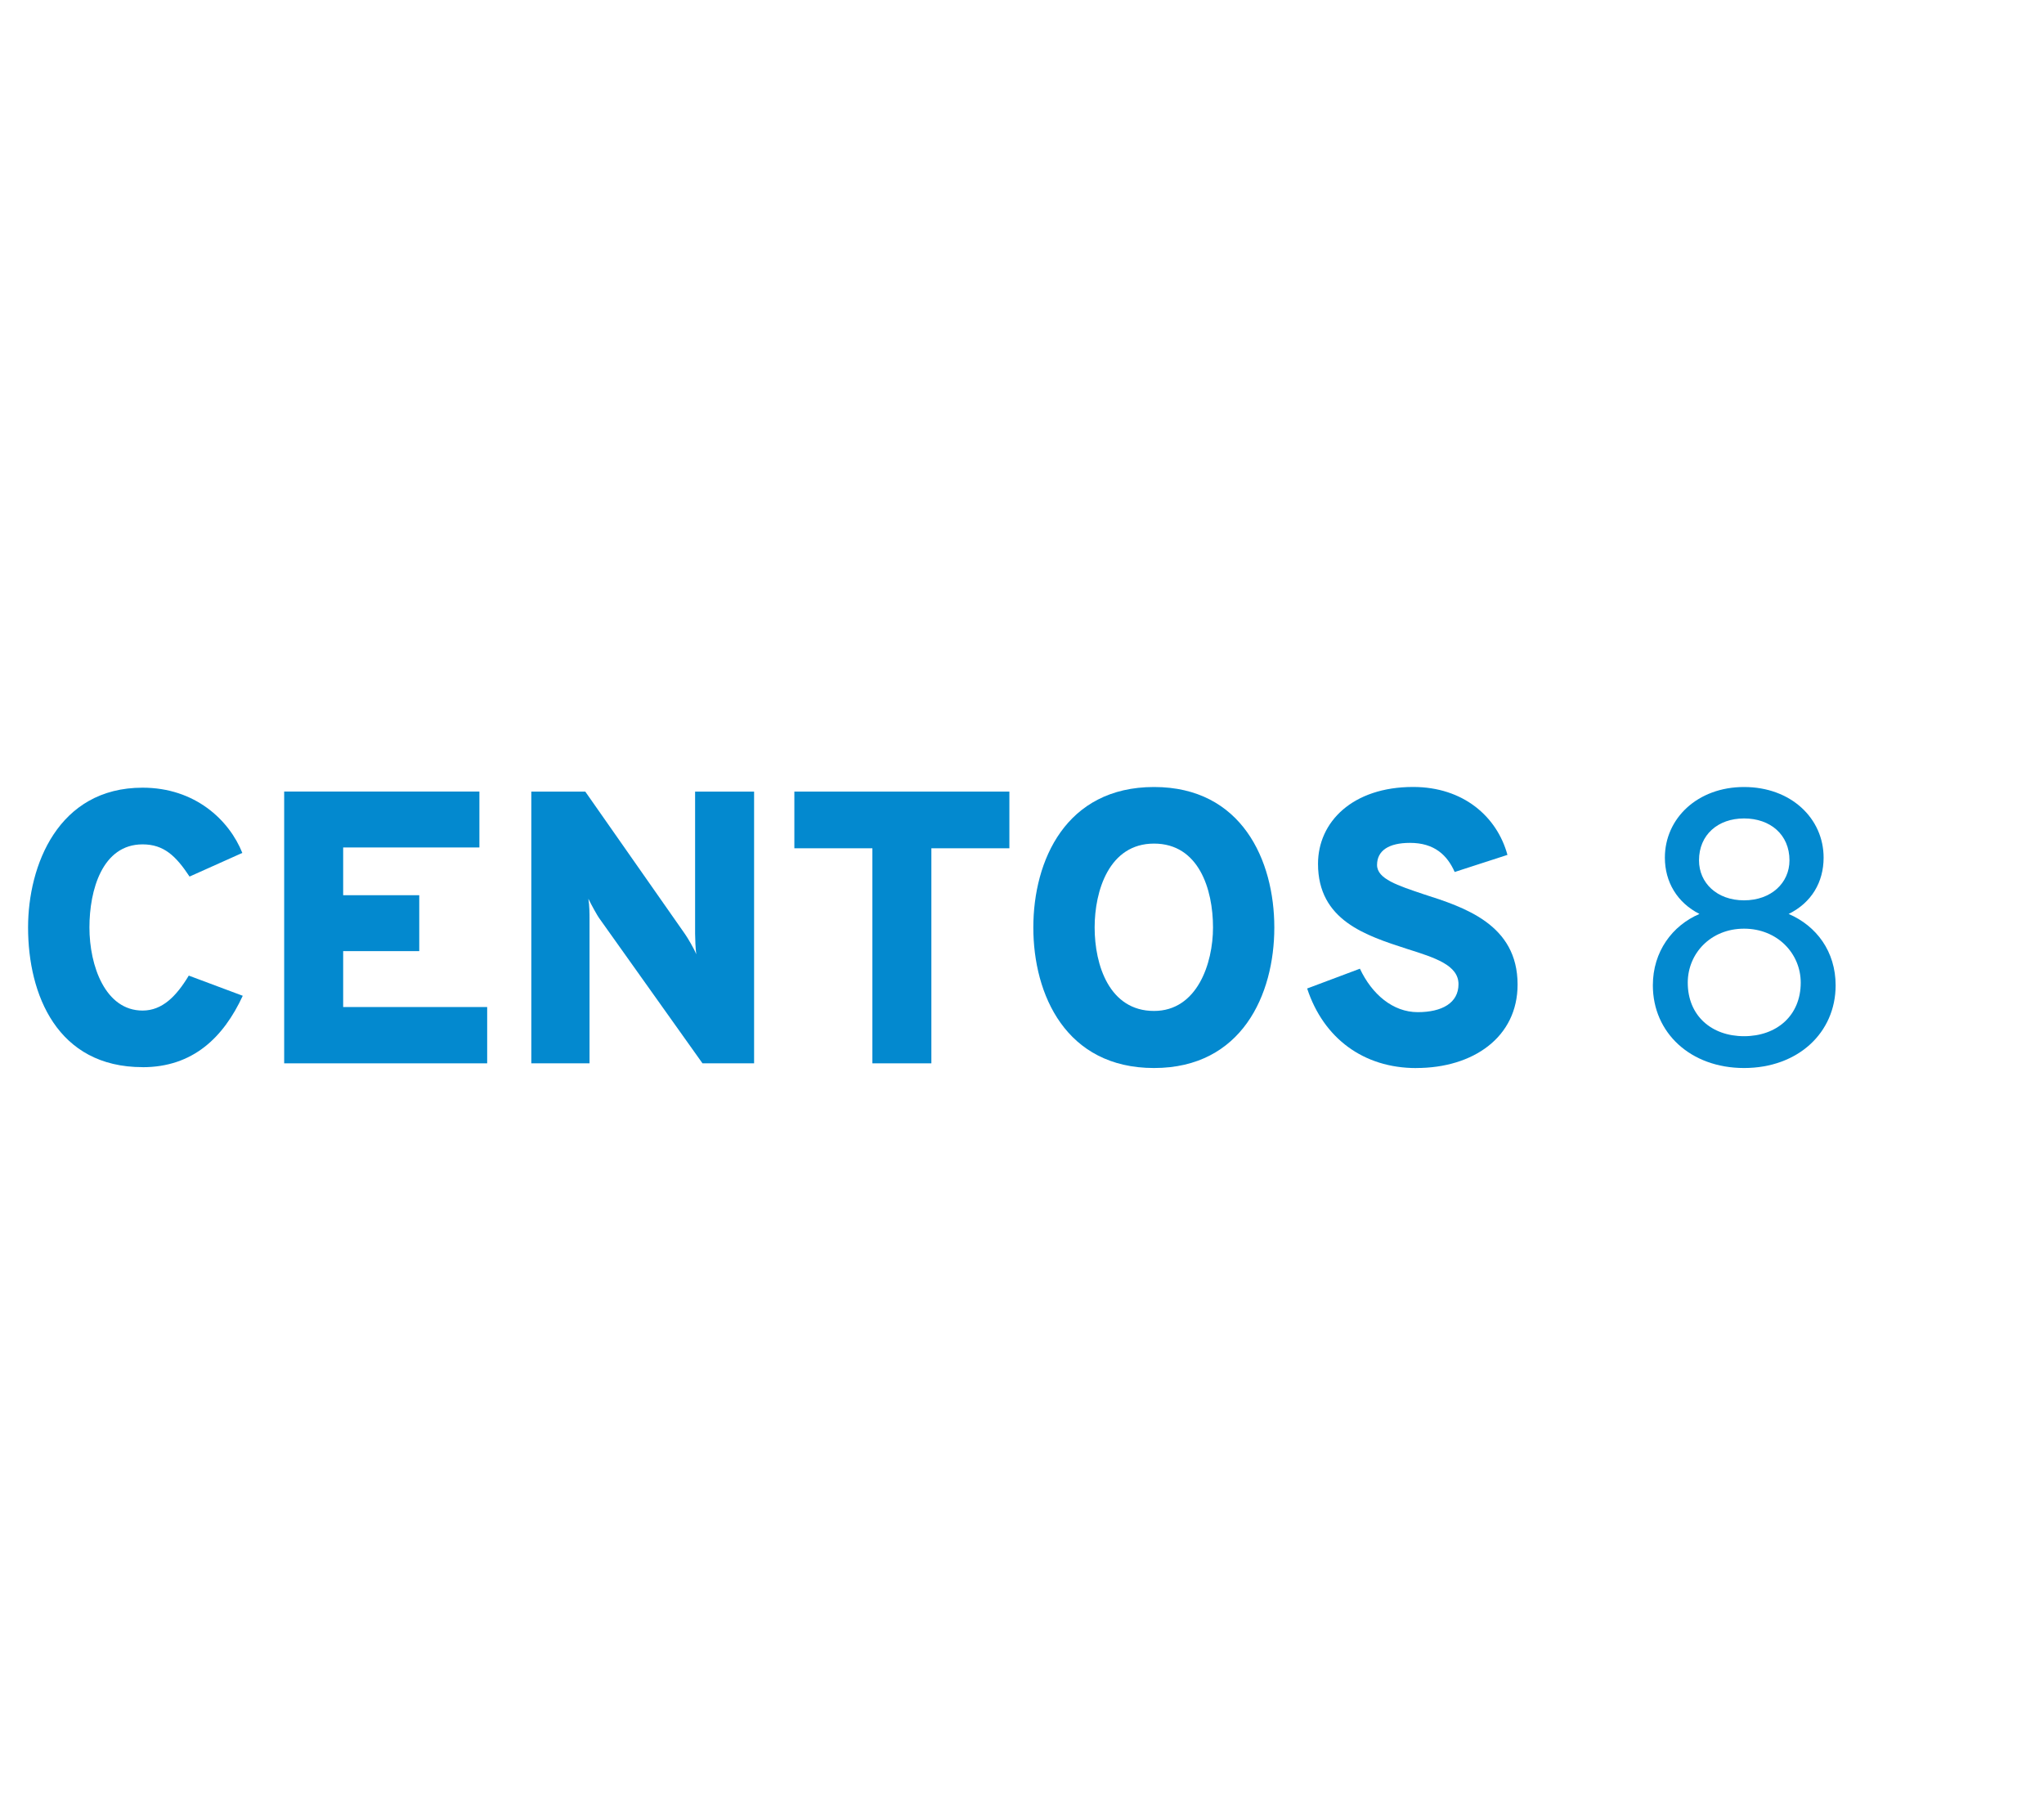
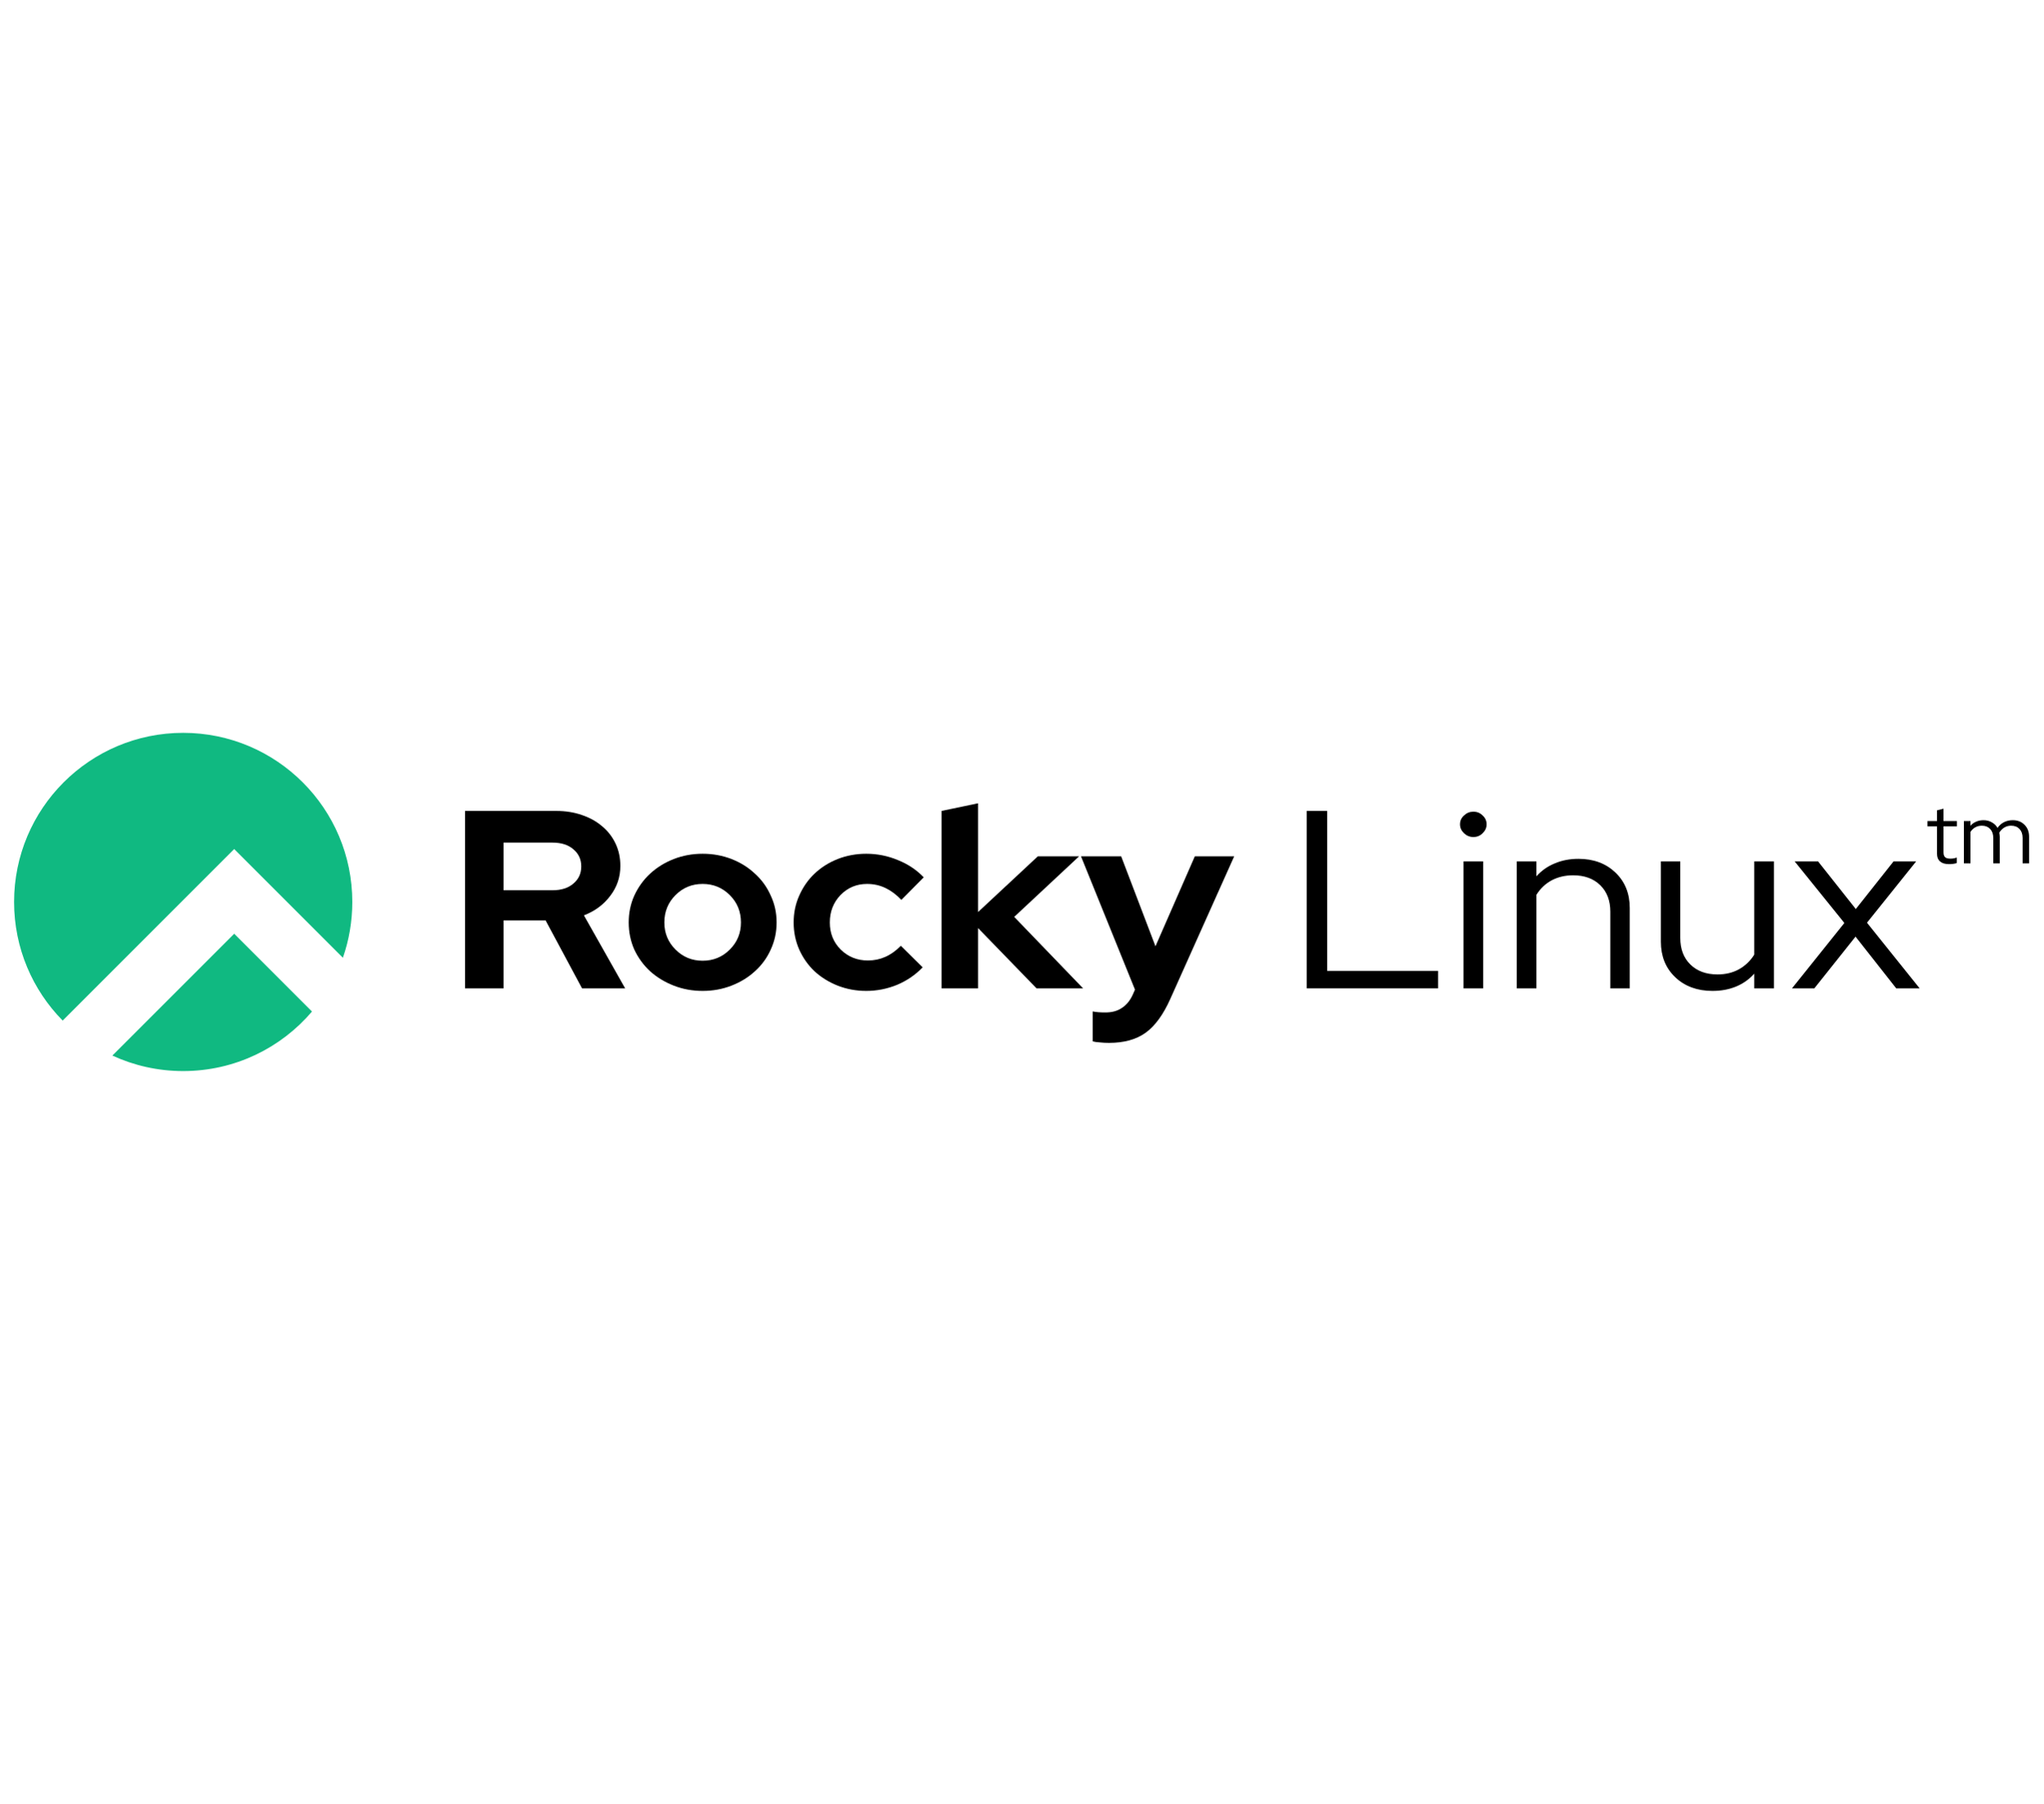
- <svg xmlns="http://www.w3.org/2000/svg" width="145.475" height="128" viewBox="0 0 38.49 33.867" version="1.1" id="svg8">
-   <defs id="defs2" />
-   <g id="layer1" transform="translate(-10.0068,-122.7907)">
-     <g aria-label="CENTOS 8" style="font-style:normal;font-variant:normal;font-weight:normal;font-stretch:normal;font-size:8.04px;line-height:1.25;font-family:Overpass;-inkscape-font-specification:'Overpass, Normal';font-variant-ligatures:normal;font-variant-caps:normal;font-variant-numeric:normal;font-feature-settings:normal;text-align:center;letter-spacing:0px;word-spacing:0px;writing-mode:lr-tb;text-anchor:middle;fill:#0088ce;fill-opacity:0.988;stroke:none;stroke-width:0.905" id="text1133" transform="matrix(0.9090914,0,0,0.9090914,0.9578093,8.661203)">
-       <path d="m 12.908,147.645 c 1.037,0 1.672,-0.611 2.074,-1.479 l -1.118,-0.418 c -0.257,0.426 -0.547,0.724 -0.957,0.724 -0.772,0 -1.101,-0.925 -1.101,-1.721 0,-0.772 0.265,-1.721 1.101,-1.721 0.442,0 0.691,0.241 0.973,0.667 l 1.093,-0.49 c -0.273,-0.683 -0.981,-1.351 -2.066,-1.351 -1.753,0 -2.372,1.616 -2.372,2.894 0,1.391 0.603,2.894 2.372,2.894 z" style="font-style:normal;font-variant:normal;font-weight:900;font-stretch:normal;font-family:Overpass;-inkscape-font-specification:'Overpass Heavy';fill:#0088ce;fill-opacity:0.988" id="path1137" />
-       <path d="m 15.84,147.565 h 4.205 v -1.166 h -2.983 v -1.158 h 1.576 v -1.158 h -1.576 v -0.989 h 2.822 v -1.158 h -4.044 z" style="font-style:normal;font-variant:normal;font-weight:900;font-stretch:normal;font-family:Overpass;-inkscape-font-specification:'Overpass Heavy';fill:#0088ce;fill-opacity:0.988" id="path1139" />
-       <path d="m 25.574,147.565 v -5.628 h -1.222 v 2.943 c 0,0.088 0.008,0.314 0.024,0.426 -0.048,-0.121 -0.177,-0.338 -0.233,-0.418 l -2.066,-2.951 h -1.118 v 5.628 h 1.206 v -2.983 c 0,-0.105 0,-0.289 -0.024,-0.426 0.064,0.129 0.185,0.354 0.241,0.426 l 2.123,2.983 z" style="font-style:normal;font-variant:normal;font-weight:900;font-stretch:normal;font-family:Overpass;-inkscape-font-specification:'Overpass Heavy';fill:#0088ce;fill-opacity:0.988" id="path1141" />
-       <path d="m 29.246,143.111 h 1.616 v -1.174 h -4.454 v 1.174 h 1.616 v 4.454 h 1.222 z" style="font-style:normal;font-variant:normal;font-weight:900;font-stretch:normal;font-family:Overpass;-inkscape-font-specification:'Overpass Heavy';fill:#0088ce;fill-opacity:0.988" id="path1143" />
-       <path d="m 33.858,147.662 c 1.817,0 2.492,-1.52 2.492,-2.91 0,-1.391 -0.675,-2.91 -2.492,-2.91 -1.825,0 -2.5,1.52 -2.5,2.91 0,1.391 0.675,2.91 2.5,2.91 z m 0,-1.182 c -0.925,0 -1.23,-0.949 -1.23,-1.729 0,-0.756 0.297,-1.737 1.23,-1.737 0.925,0 1.222,0.941 1.222,1.737 0,0.748 -0.33,1.729 -1.222,1.729 z" style="font-style:normal;font-variant:normal;font-weight:900;font-stretch:normal;font-family:Overpass;-inkscape-font-specification:'Overpass Heavy';fill:#0088ce;fill-opacity:0.988" id="path1145" />
-       <path d="m 39.291,147.662 c 1.174,0 2.098,-0.635 2.098,-1.729 0,-1.246 -1.101,-1.6 -1.954,-1.873 -0.523,-0.177 -0.957,-0.314 -0.957,-0.603 0,-0.297 0.241,-0.458 0.683,-0.458 0.507,0 0.772,0.257 0.925,0.603 l 1.093,-0.354 c -0.217,-0.796 -0.917,-1.407 -1.954,-1.407 -1.254,0 -1.97,0.724 -1.97,1.592 0,1.174 0.997,1.487 1.841,1.761 0.587,0.185 1.069,0.338 1.069,0.732 0,0.386 -0.338,0.579 -0.844,0.579 -0.515,0 -0.949,-0.37 -1.198,-0.9 l -1.093,0.41 c 0.338,1.029 1.166,1.648 2.259,1.648 z" style="font-style:normal;font-variant:normal;font-weight:900;font-stretch:normal;font-family:Overpass;-inkscape-font-specification:'Overpass Heavy';fill:#0088ce;fill-opacity:0.988" id="path1147" />
-       <path d="m 46.08,147.662 c 1.118,0 1.897,-0.732 1.897,-1.712 0,-0.699 -0.394,-1.23 -0.973,-1.479 0.474,-0.233 0.724,-0.659 0.724,-1.166 0,-0.812 -0.675,-1.463 -1.648,-1.463 -0.965,0 -1.64,0.651 -1.64,1.463 0,0.506 0.257,0.933 0.716,1.166 -0.563,0.241 -0.965,0.78 -0.965,1.479 0,0.981 0.78,1.712 1.889,1.712 z m 0,-3.473 c -0.563,0 -0.933,-0.362 -0.933,-0.828 0,-0.531 0.394,-0.868 0.933,-0.868 0.547,0 0.941,0.338 0.941,0.868 0,0.466 -0.378,0.828 -0.941,0.828 z m 0,2.814 c -0.675,0 -1.166,-0.426 -1.166,-1.109 0,-0.603 0.474,-1.118 1.166,-1.118 0.691,0 1.174,0.515 1.174,1.118 0,0.683 -0.498,1.109 -1.174,1.109 z" style="stroke-width:0.905;fill:#0088ce;fill-opacity:0.988" id="path1149" />
-     </g>
-   </g>
+ <svg xmlns="http://www.w3.org/2000/svg" width="145" height="128" viewBox="0 0 145 128" fill="none">
+   <path d="M24.332 67.957C24.765 66.718 25 65.387 25 64C25 57.373 19.627 52 13 52C6.373 52 1 57.373 1 64C1 67.279 2.315 70.251 4.447 72.417L16.62 60.245L24.332 67.957Z" fill="#10B981" />
+   <path d="M22.14 71.776L16.62 66.255L7.975 74.9C9.503 75.606 11.206 76 13 76C16.661 76 19.939 74.361 22.14 71.776Z" fill="#10B981" />
+   <path d="M33 70.132V57.54H39.456C40.123 57.54 40.733 57.636 41.287 57.828C41.853 58.019 42.338 58.289 42.74 58.637C43.143 58.973 43.458 59.381 43.684 59.86C43.911 60.34 44.024 60.868 44.024 61.443C44.024 62.235 43.785 62.943 43.307 63.566C42.841 64.19 42.218 64.651 41.438 64.951L44.364 70.132H41.306L38.72 65.311H35.737V70.132H33ZM39.21 59.788H35.737V63.17H39.21C39.827 63.17 40.318 63.014 40.683 62.703C41.06 62.391 41.249 61.983 41.249 61.479C41.249 60.976 41.06 60.568 40.683 60.256C40.318 59.944 39.827 59.788 39.21 59.788Z" fill="black" />
+   <path d="M44.617 65.455C44.617 64.771 44.749 64.136 45.014 63.548C45.291 62.949 45.662 62.433 46.127 62.001C46.606 61.557 47.166 61.209 47.807 60.958C48.449 60.706 49.135 60.58 49.865 60.58C50.595 60.58 51.281 60.706 51.923 60.958C52.564 61.209 53.118 61.557 53.584 62.001C54.062 62.433 54.433 62.949 54.697 63.548C54.974 64.136 55.113 64.771 55.113 65.455C55.113 66.139 54.974 66.78 54.697 67.38C54.433 67.968 54.062 68.477 53.584 68.909C53.118 69.341 52.564 69.683 51.923 69.934C51.281 70.186 50.595 70.312 49.865 70.312C49.135 70.312 48.449 70.186 47.807 69.934C47.166 69.683 46.606 69.341 46.127 68.909C45.662 68.477 45.291 67.968 45.014 67.38C44.749 66.78 44.617 66.139 44.617 65.455ZM49.865 68.171C50.62 68.171 51.262 67.908 51.791 67.38C52.319 66.852 52.583 66.211 52.583 65.455C52.583 64.688 52.319 64.04 51.791 63.512C51.262 62.984 50.62 62.721 49.865 62.721C49.11 62.721 48.468 62.984 47.94 63.512C47.411 64.04 47.147 64.688 47.147 65.455C47.147 66.211 47.411 66.852 47.94 67.38C48.468 67.908 49.11 68.171 49.865 68.171Z" fill="black" />
+   <path d="M61.59 68.153C62.03 68.153 62.439 68.07 62.817 67.902C63.207 67.734 63.578 67.47 63.93 67.11L65.478 68.639C64.975 69.167 64.371 69.581 63.666 69.88C62.961 70.168 62.231 70.312 61.476 70.312C60.759 70.312 60.08 70.186 59.438 69.934C58.809 69.683 58.261 69.341 57.795 68.909C57.342 68.477 56.984 67.968 56.719 67.38C56.455 66.78 56.323 66.139 56.323 65.455C56.323 64.771 56.455 64.136 56.719 63.548C56.984 62.949 57.342 62.433 57.795 62.001C58.261 61.557 58.809 61.209 59.438 60.958C60.08 60.706 60.759 60.58 61.476 60.58C62.257 60.58 63.005 60.73 63.723 61.03C64.44 61.318 65.05 61.725 65.554 62.253L63.968 63.854C63.616 63.482 63.238 63.2 62.836 63.008C62.433 62.817 61.999 62.721 61.533 62.721C60.791 62.721 60.161 62.984 59.645 63.512C59.142 64.04 58.89 64.688 58.89 65.455C58.89 66.223 59.148 66.864 59.664 67.38C60.193 67.896 60.835 68.153 61.59 68.153Z" fill="black" />
+   <path d="M66.823 70.132V57.54L69.409 57V64.718L73.656 60.76H76.582L71.976 65.059L76.865 70.132H73.562L69.409 65.851V70.132H66.823Z" fill="black" />
+   <path d="M80.397 70.564L80.548 70.222L76.716 60.76H79.567L82.002 67.146L84.796 60.76H87.589L83.059 70.87C82.556 71.997 81.97 72.801 81.303 73.28C80.636 73.76 79.768 74 78.698 74C78.472 74 78.252 73.988 78.038 73.964C77.836 73.952 77.673 73.928 77.547 73.892V71.769C77.673 71.793 77.805 71.811 77.943 71.823C78.082 71.835 78.252 71.841 78.453 71.841C78.919 71.841 79.309 71.733 79.623 71.517C79.951 71.302 80.209 70.984 80.397 70.564Z" fill="black" />
+   <path d="M92.733 70.132V57.54H94.186V68.891H102.058V70.132H92.733Z" fill="black" />
+   <path d="M104.559 59.393C104.308 59.393 104.087 59.303 103.899 59.123C103.71 58.943 103.616 58.733 103.616 58.493C103.616 58.241 103.71 58.031 103.899 57.864C104.087 57.684 104.308 57.594 104.559 57.594C104.824 57.594 105.044 57.684 105.22 57.864C105.409 58.031 105.503 58.241 105.503 58.493C105.503 58.733 105.409 58.943 105.22 59.123C105.044 59.303 104.824 59.393 104.559 59.393ZM105.258 61.12V70.132H103.861V61.12H105.258Z" fill="black" />
+   <path d="M107.64 70.132V61.12H109.037V62.181C109.402 61.773 109.836 61.467 110.339 61.264C110.843 61.048 111.403 60.94 112.019 60.94C113.089 60.94 113.964 61.264 114.643 61.911C115.323 62.559 115.662 63.398 115.662 64.43V70.132H114.284V64.7C114.284 63.908 114.045 63.278 113.567 62.811C113.089 62.343 112.447 62.109 111.642 62.109C111.075 62.109 110.566 62.229 110.113 62.469C109.672 62.709 109.314 63.05 109.037 63.494V70.132H107.64Z" fill="black" />
+   <path d="M119.248 61.12V66.552C119.248 67.344 119.487 67.974 119.965 68.441C120.444 68.909 121.085 69.143 121.891 69.143C122.457 69.143 122.96 69.023 123.401 68.783C123.854 68.531 124.219 68.183 124.496 67.74V61.12H125.893V70.132H124.496V69.089C124.131 69.497 123.697 69.802 123.193 70.006C122.702 70.21 122.149 70.312 121.532 70.312C120.45 70.312 119.569 69.988 118.889 69.341C118.21 68.693 117.87 67.854 117.87 66.822V61.12H119.248Z" fill="black" />
+   <path d="M127.173 70.132L130.892 65.491L127.362 61.12H129.023L131.703 64.502L134.384 61.12H135.988L132.496 65.473L136.234 70.132H134.573L131.684 66.462L128.759 70.132H127.173Z" fill="black" />
+   <path d="M137.467 60.591V58.636H136.788V58.258H137.467V57.497L137.927 57.383V58.258H138.877V58.636H137.927V60.477C137.927 60.637 137.964 60.753 138.04 60.825C138.115 60.893 138.239 60.927 138.411 60.927C138.499 60.927 138.577 60.921 138.644 60.909C138.715 60.897 138.791 60.877 138.87 60.849V61.239C138.791 61.267 138.7 61.286 138.6 61.298C138.503 61.31 138.409 61.316 138.317 61.316C138.044 61.316 137.834 61.255 137.687 61.131C137.541 61.007 137.467 60.827 137.467 60.591Z" fill="black" />
+   <path d="M139.375 61.263V58.258H139.841V58.588C139.958 58.46 140.095 58.364 140.25 58.3C140.405 58.232 140.577 58.198 140.766 58.198C140.984 58.198 141.179 58.248 141.351 58.348C141.527 58.444 141.663 58.576 141.76 58.744C141.89 58.56 142.045 58.424 142.226 58.336C142.41 58.244 142.616 58.198 142.842 58.198C143.182 58.198 143.459 58.306 143.673 58.522C143.891 58.738 144 59.018 144 59.362V61.263H143.541V59.452C143.541 59.188 143.467 58.978 143.32 58.822C143.174 58.666 142.974 58.588 142.723 58.588C142.551 58.588 142.393 58.63 142.251 58.714C142.108 58.798 141.986 58.92 141.886 59.08C141.894 59.124 141.901 59.17 141.905 59.218C141.913 59.262 141.917 59.31 141.917 59.362V61.263H141.458V59.452C141.458 59.188 141.385 58.978 141.238 58.822C141.091 58.666 140.894 58.588 140.646 58.588C140.478 58.588 140.325 58.626 140.187 58.702C140.053 58.774 139.937 58.882 139.841 59.026V61.263H139.375Z" fill="black" />
</svg>
